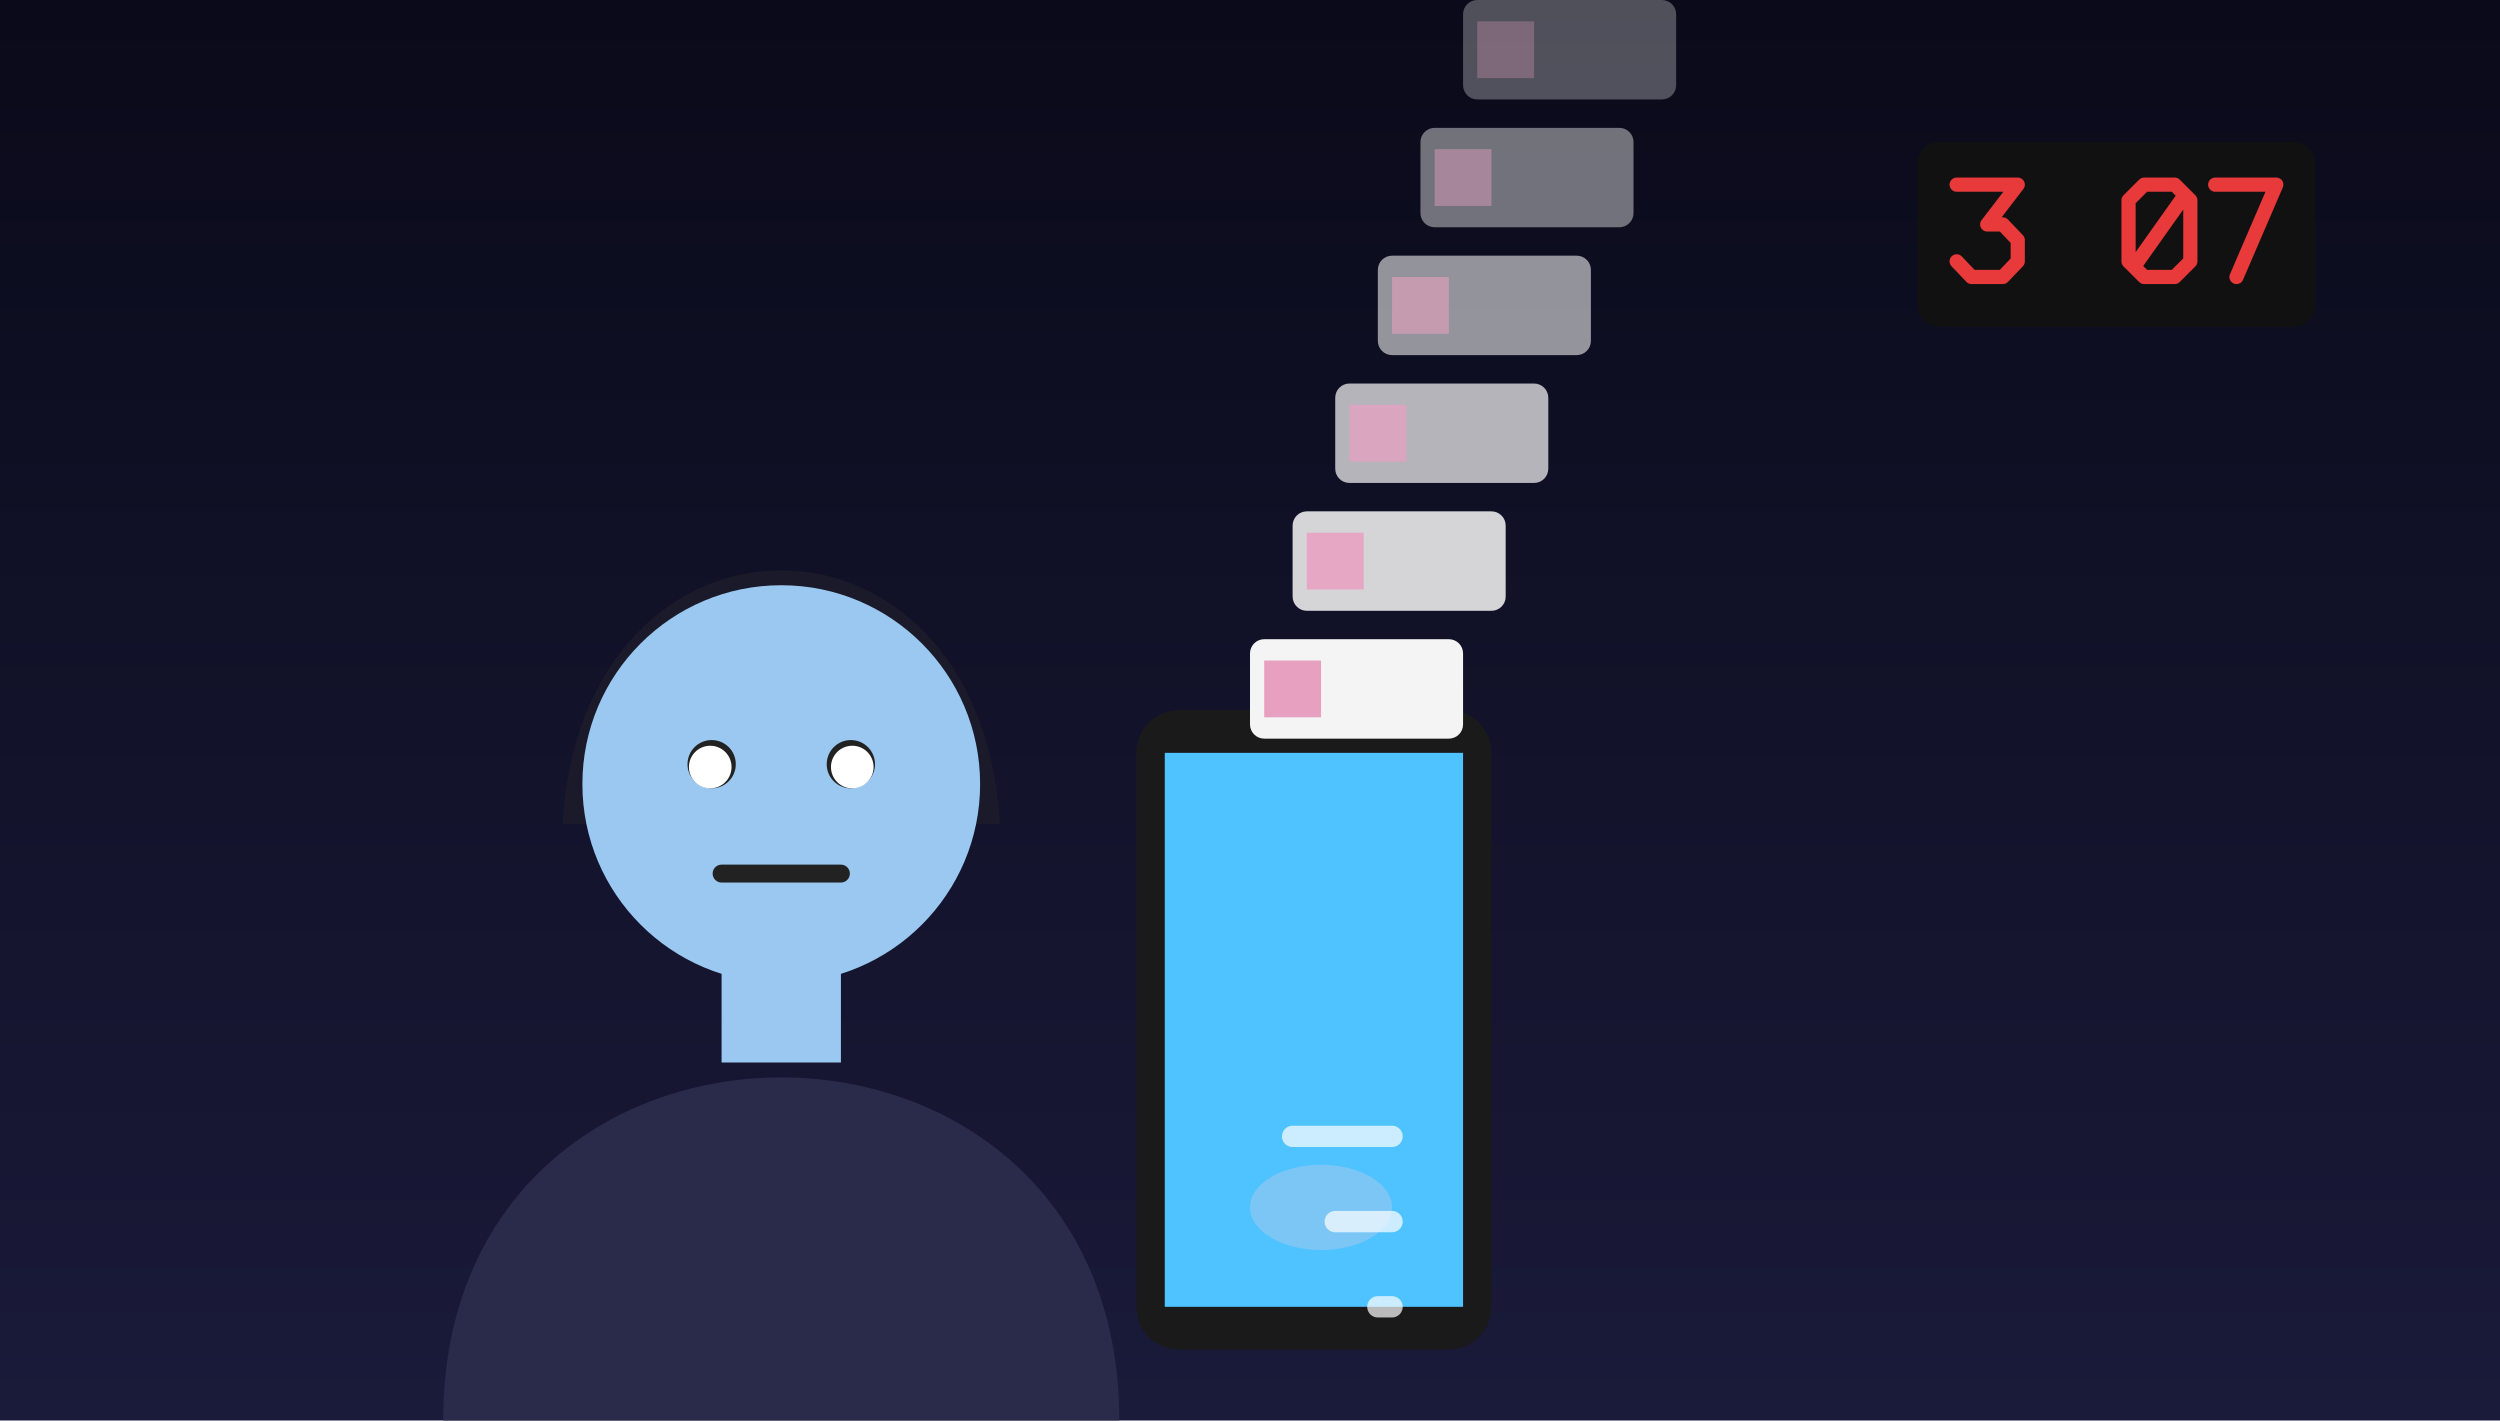
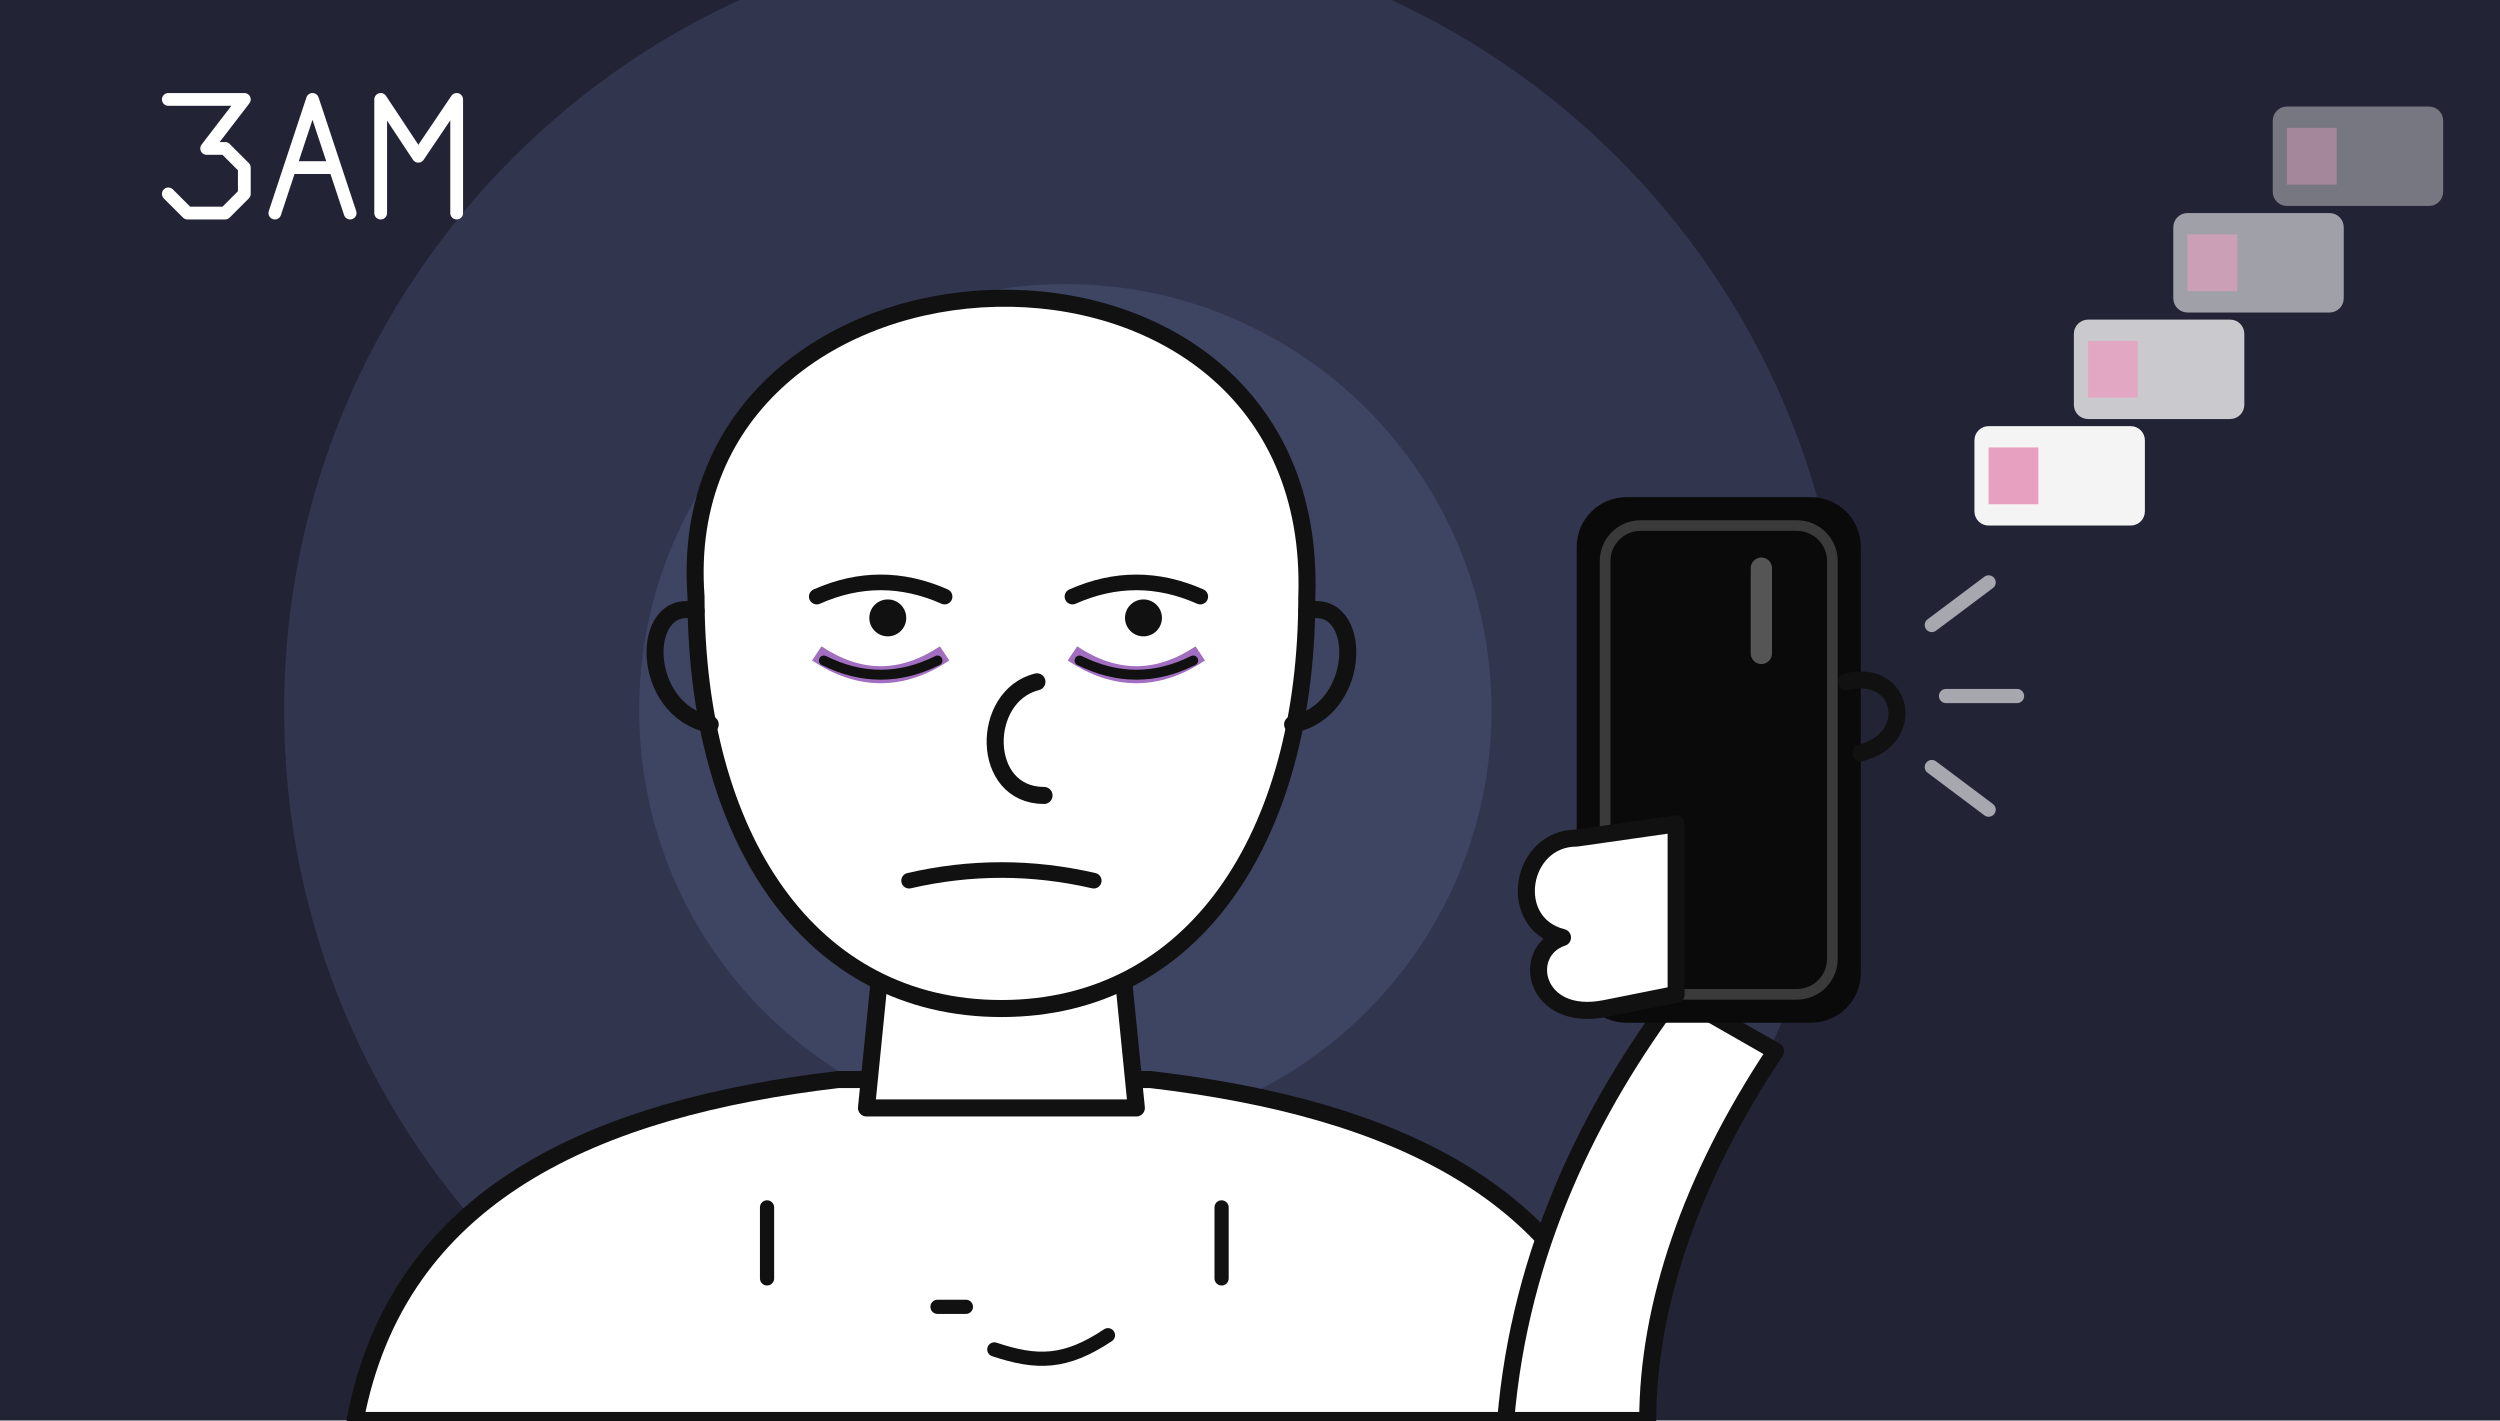
<svg xmlns="http://www.w3.org/2000/svg" viewBox="0 0 352 200" width="352" height="200">
-   <defs>
-     <linearGradient id="bg" x1="0" y1="0" x2="0" y2="1">
-       <stop offset="0.00" stop-color="#0a0a1a" stop-opacity="1" />
-       <stop offset="1.00" stop-color="#1a1a3a" stop-opacity="1" />
-     </linearGradient>
-   </defs>
-   <rect x="0" y="0" width="352" height="200" fill="url(#bg)" />
-   <rect x="270" y="20" width="56" height="26" fill="#111" rx="3" />
-   <path d="M275.5 26.0 L284.1 26.0 L279.8 31.6 L282.0 31.6 L284.1 33.8 L284.1 36.8 L282.0 39.0 L277.6 39.0 L275.5 36.8 M301.9 26.0 L306.2 26.0 L308.4 28.2 L308.4 36.8 L306.2 39.0 L301.9 39.0 L299.7 36.8 L299.7 28.2 L301.9 26.0 M301.0 36.8 L307.1 28.2 M311.9 26.0 L320.5 26.0 L314.9 39.0 " fill="none" stroke="#e83a3a" stroke-width="2" stroke-linecap="round" stroke-linejoin="round" />
-   <path d="M62.4 200.0 C 62.4 135.6 157.6 135.6 157.6 200.0 Z" fill="#2a2a4a" />
-   <rect x="101.6" y="132.8" width="16.8" height="16.8" fill="#9ac8f0" />
-   <path d="M79.2 116.0 C 82.0 68.4 138.0 68.4 140.8 116.0 Z" fill="#1a1a2a" />
-   <circle cx="110.0" cy="110.4" r="28.0" fill="#9ac8f0" />
-   <circle cx="100.2" cy="107.6" r="3.4" fill="#222" />
-   <circle cx="119.8" cy="107.6" r="3.4" fill="#222" />
-   <path d="M101.6 123.0 L 118.4 123.0" fill="none" stroke="#222" stroke-width="2.52" stroke-linecap="round" stroke-linejoin="round" />
-   <circle cx="100.0" cy="108.0" r="3.0" fill="#ffffff" />
-   <circle cx="120.0" cy="108.0" r="3.0" fill="#ffffff" />
-   <rect x="160" y="100" width="50" height="90" fill="#1a1a1a" rx="6" />
-   <rect x="164" y="106" width="42" height="78" fill="#4fc3ff" />
-   <rect x="176" y="90" width="30" height="14" fill="#f4f4f4" rx="2" opacity="1.00" />
-   <rect x="178" y="93" width="8" height="8" fill="#e8a0c0" opacity="1.00" />
-   <rect x="182" y="72" width="30" height="14" fill="#f4f4f4" rx="2" opacity="0.86" />
-   <rect x="184" y="75" width="8" height="8" fill="#e8a0c0" opacity="0.86" />
-   <rect x="188" y="54" width="30" height="14" fill="#f4f4f4" rx="2" opacity="0.72" />
-   <rect x="190" y="57" width="8" height="8" fill="#e8a0c0" opacity="0.72" />
-   <rect x="194" y="36" width="30" height="14" fill="#f4f4f4" rx="2" opacity="0.58" />
-   <rect x="196" y="39" width="8" height="8" fill="#e8a0c0" opacity="0.58" />
-   <rect x="200" y="18" width="30" height="14" fill="#f4f4f4" rx="2" opacity="0.44" />
-   <rect x="202" y="21" width="8" height="8" fill="#e8a0c0" opacity="0.44" />
-   <rect x="206" y="0" width="30" height="14" fill="#f4f4f4" rx="2" opacity="0.30" />
-   <rect x="208" y="3" width="8" height="8" fill="#e8a0c0" opacity="0.30" />
-   <ellipse cx="186.0" cy="170.0" rx="10.0" ry="6.0" fill="#9ac8f0" opacity="0.6" />
-   <path d="M196 160 l -14 0" fill="none" stroke="#ffffff" stroke-width="3" stroke-linecap="round" stroke-linejoin="round" opacity="0.7" />
-   <path d="M196 172 l -8 0" fill="none" stroke="#ffffff" stroke-width="3" stroke-linecap="round" stroke-linejoin="round" opacity="0.7" />
-   <path d="M196 184 l -2 0" fill="none" stroke="#ffffff" stroke-width="3" stroke-linecap="round" stroke-linejoin="round" opacity="0.7" />
+   <defs />
+   <rect x="0" y="0" width="352" height="200" fill="#1a1a2e" />
+   <rect x="0" y="0" width="352" height="200" fill="#ffffff" opacity="0.04" />
+   <circle cx="150.0" cy="100.0" r="110.0" fill="#9ab8ff" opacity="0.12" />
+   <circle cx="150.0" cy="100.0" r="60.0" fill="#9ab8ff" opacity="0.12" />
+   <path d="M23.7 14.0 L34.4 14.0 L29.1 20.9 L31.7 20.9 L34.4 23.6 L34.4 27.3 L31.7 30.0 L26.4 30.0 L23.7 27.3 M38.7 30.0 L44.0 14.0 L49.3 30.0 M41.3 23.6 L46.7 23.6 M53.6 30.0 L53.6 14.0 L58.9 22.0 L64.3 14.0 L64.3 30.0 " fill="none" stroke="#ffffff" stroke-width="1.8" stroke-linecap="round" stroke-linejoin="round" />
+   <path d="M50 200 C 56 168 84 156 118 152 L162 152 C 196 156 224 168 230 200 Z" fill="#ffffff" stroke="#111111" stroke-width="2.4" stroke-linejoin="round" stroke-linecap="round" />
+   <path d="M108 170 L108 180 M172 170 L172 180 M132 184 L136 184 M140 190 C 146 192 150 192 156 188" fill="none" stroke="#111111" stroke-width="2" stroke-linecap="round" stroke-linejoin="round" />
+   <path d="M124 136 L122 156 L160 156 L158 136 Z" fill="#ffffff" stroke="#111111" stroke-width="2.4" stroke-linejoin="round" stroke-linecap="round" />
+   <path d="M98 84 C 94 30 186 26 184 84 C 184 118 168 142 141 142 C 114 142 98 118 98 84 Z" fill="#ffffff" stroke="#111111" stroke-width="2.4" stroke-linejoin="round" stroke-linecap="round" />
+   <path d="M98 86 C 90 84 90 100 100 102 M184 86 C 192 84 192 100 182 102" fill="none" stroke="#111111" stroke-width="2.4" stroke-linejoin="round" stroke-linecap="round" />
+   <path d="M115 84 Q 124 80 133 84" fill="none" stroke="#111111" stroke-width="2.2" stroke-linecap="round" stroke-linejoin="round" />
+   <circle cx="125.0" cy="87.0" r="2.6" fill="#111111" />
+   <path d="M115 92 Q 124 98 133 92" fill="none" stroke="#8a4ab0" stroke-width="2.4" opacity="0.8" />
+   <path d="M116 93 Q 124 97 132 93" fill="none" stroke="#111111" stroke-width="1.4" stroke-linecap="round" stroke-linejoin="round" />
+   <path d="M151 84 Q 160 80 169 84" fill="none" stroke="#111111" stroke-width="2.2" stroke-linecap="round" stroke-linejoin="round" />
+   <circle cx="161.0" cy="87.0" r="2.6" fill="#111111" />
+   <path d="M151 92 Q 160 98 169 92" fill="none" stroke="#8a4ab0" stroke-width="2.4" opacity="0.8" />
+   <path d="M152 93 Q 160 97 168 93" fill="none" stroke="#111111" stroke-width="1.4" stroke-linecap="round" stroke-linejoin="round" />
+   <path d="M146 96 C 138 98 138 112 147 112" fill="none" stroke="#111111" stroke-width="2.4" stroke-linejoin="round" stroke-linecap="round" />
+   <path d="M128 124 Q 141 121 154 124" fill="none" stroke="#111111" stroke-width="2.2" stroke-linecap="round" stroke-linejoin="round" />
+   <path d="M212 200 C 214 176 224 156 236 140 L250 148 C 238 166 232 184 232 200 Z" fill="#ffffff" stroke="#111111" stroke-width="2.4" stroke-linejoin="round" stroke-linecap="round" />
+   <rect x="222" y="70" width="40" height="74" fill="#0a0a0a" rx="7" />
+   <rect x="226" y="74" width="32" height="66" fill="none" rx="5" stroke="#3a3a3a" stroke-width="1.5" />
+   <path d="M248 80 L248 92" fill="none" stroke="#555" stroke-width="3" stroke-linecap="round" stroke-linejoin="round" />
+   <path d="M222 118 C 214 118 212 130 220 132 C 214 134 216 144 226 142 L236 140 L236 116 Z" fill="#ffffff" stroke="#111111" stroke-width="2.4" stroke-linejoin="round" stroke-linecap="round" />
+   <path d="M260 96 C 268 94 270 104 262 106" fill="none" stroke="#111111" stroke-width="2.4" stroke-linejoin="round" stroke-linecap="round" />
+   <path d="M272 88 l 8 -6 M274 98 l 10 0 M272 108 l 8 6" fill="none" stroke="#ffffff" stroke-width="2" stroke-linecap="round" stroke-linejoin="round" opacity="0.6" />
+   <rect x="278" y="60" width="24" height="14" fill="#f4f4f4" rx="2" opacity="1.00" />
+   <rect x="280" y="63" width="7" height="8" fill="#e8a0c0" opacity="1.00" />
+   <rect x="292" y="45" width="24" height="14" fill="#f4f4f4" rx="2" opacity="0.80" />
+   <rect x="294" y="48" width="7" height="8" fill="#e8a0c0" opacity="0.80" />
+   <rect x="306" y="30" width="24" height="14" fill="#f4f4f4" rx="2" opacity="0.60" />
+   <rect x="308" y="33" width="7" height="8" fill="#e8a0c0" opacity="0.60" />
+   <rect x="320" y="15" width="24" height="14" fill="#f4f4f4" rx="2" opacity="0.40" />
+   <rect x="322" y="18" width="7" height="8" fill="#e8a0c0" opacity="0.40" />
</svg>
